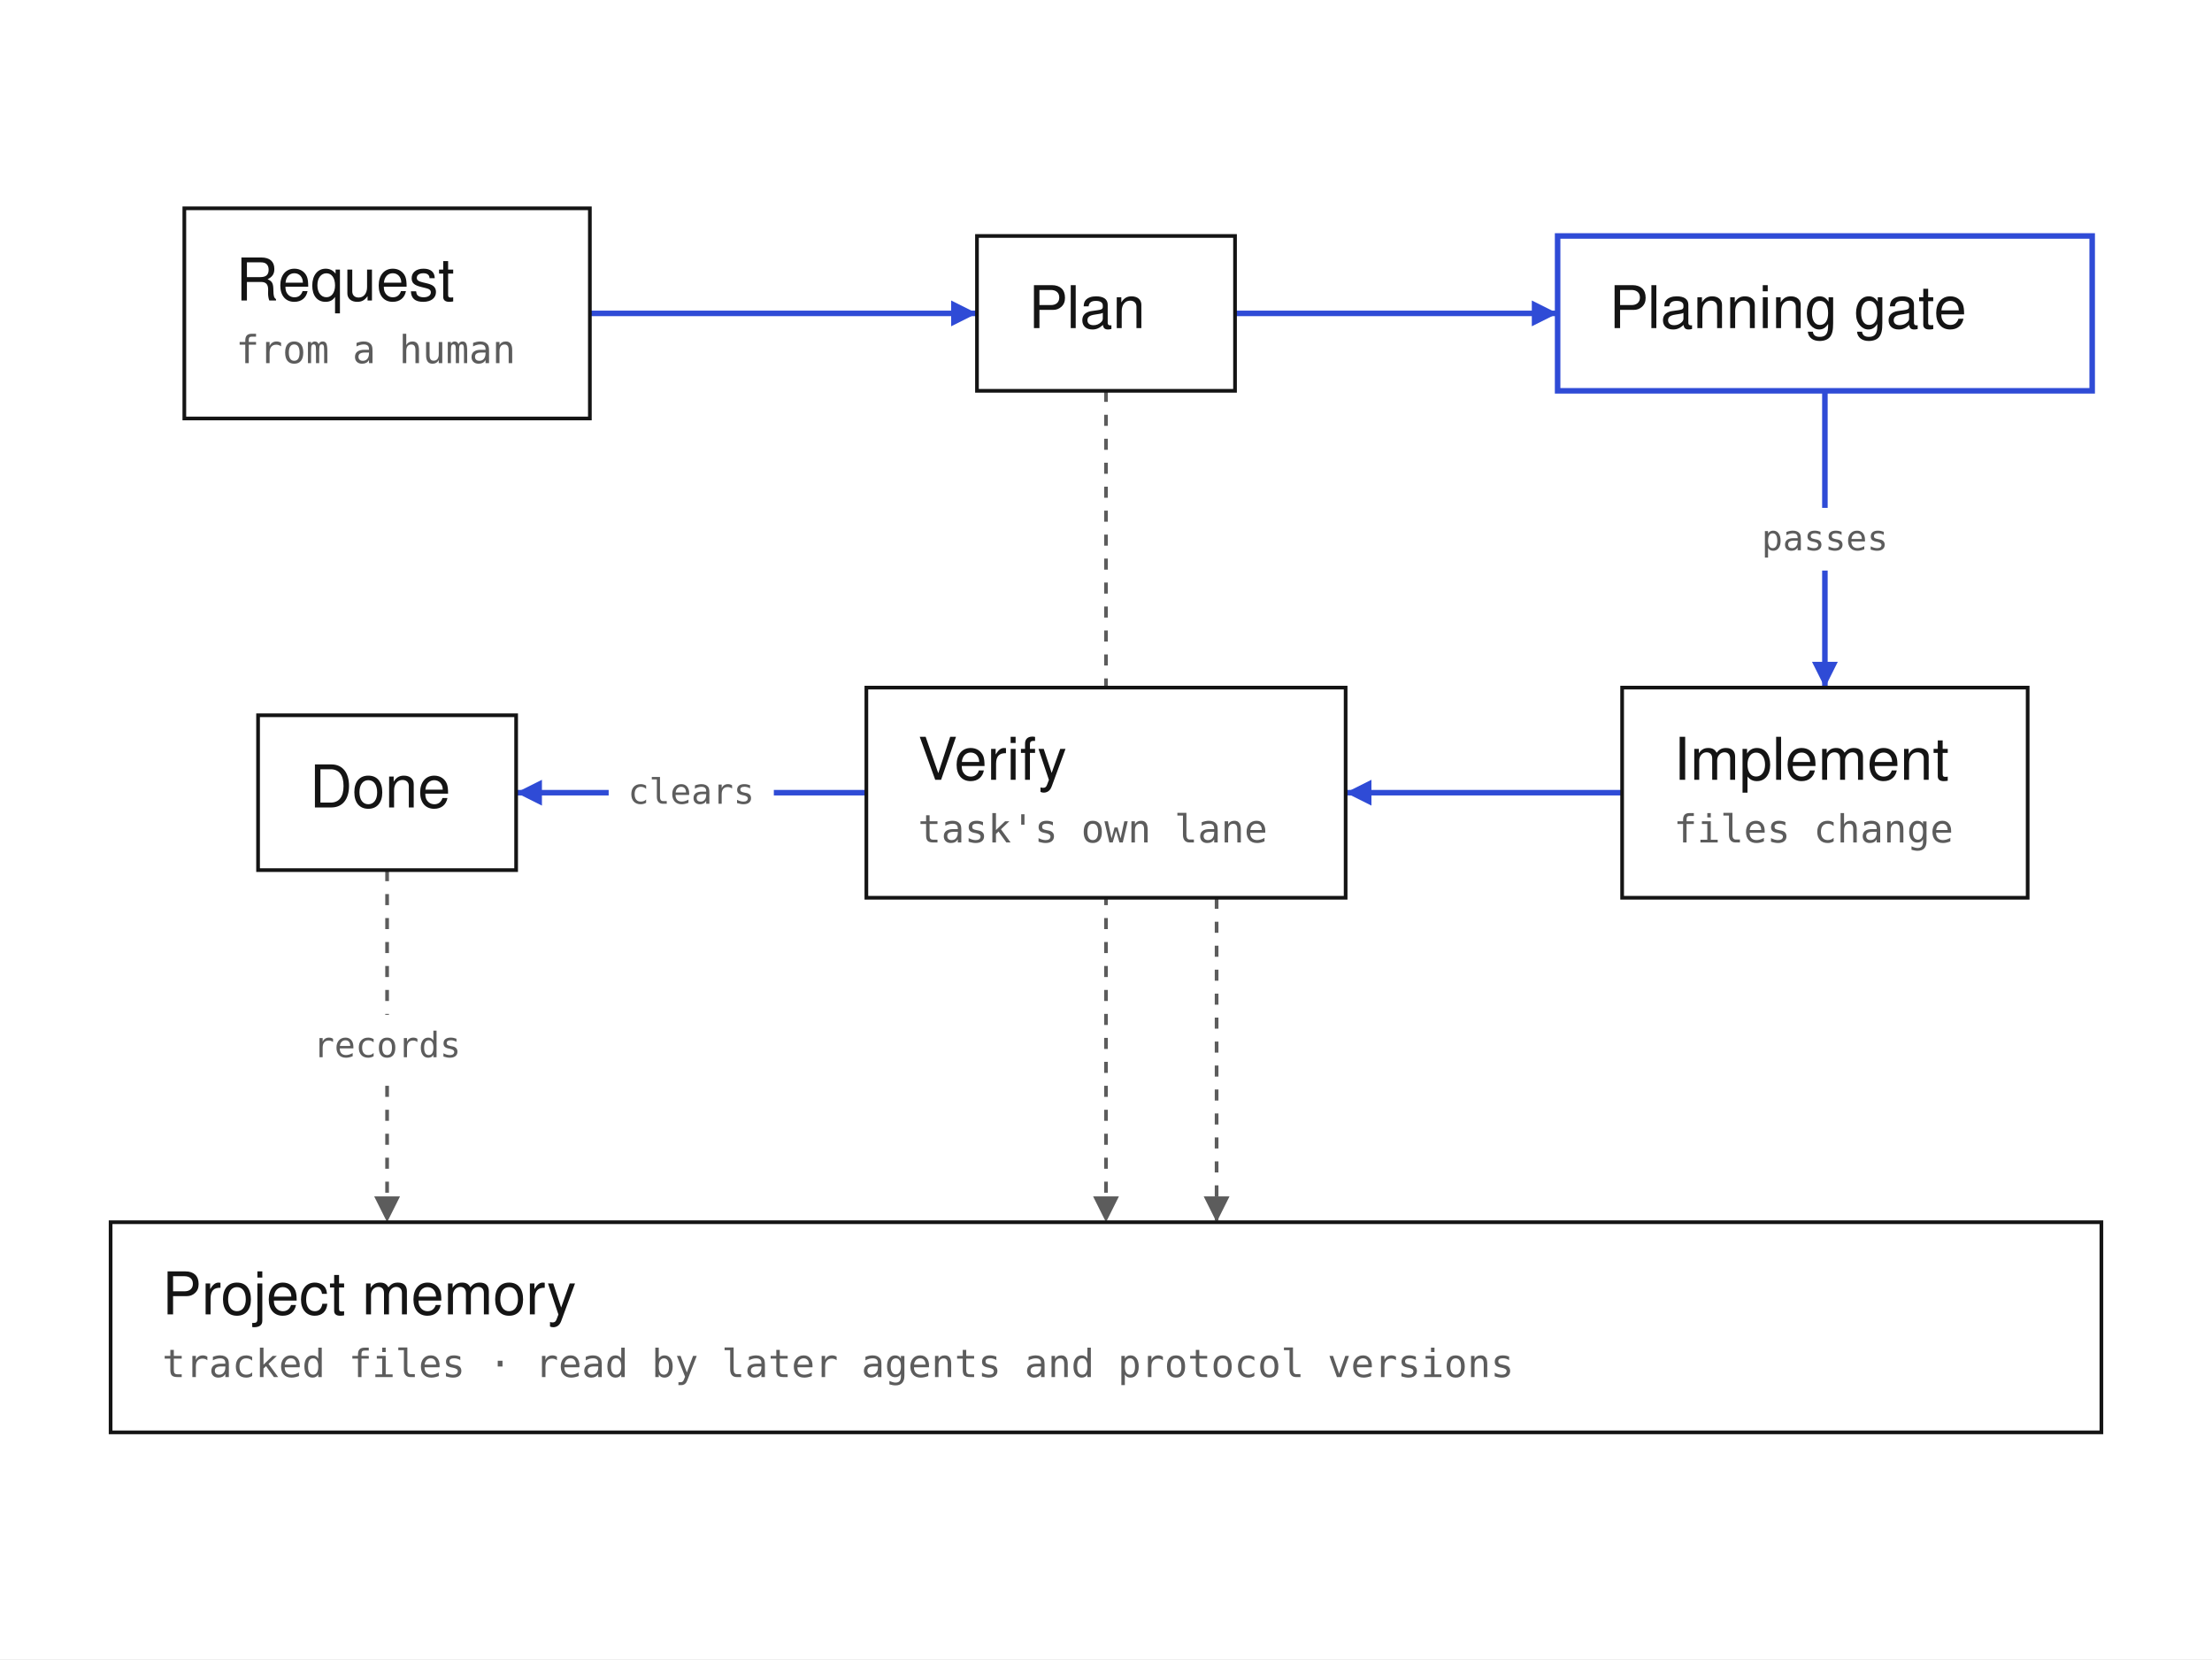
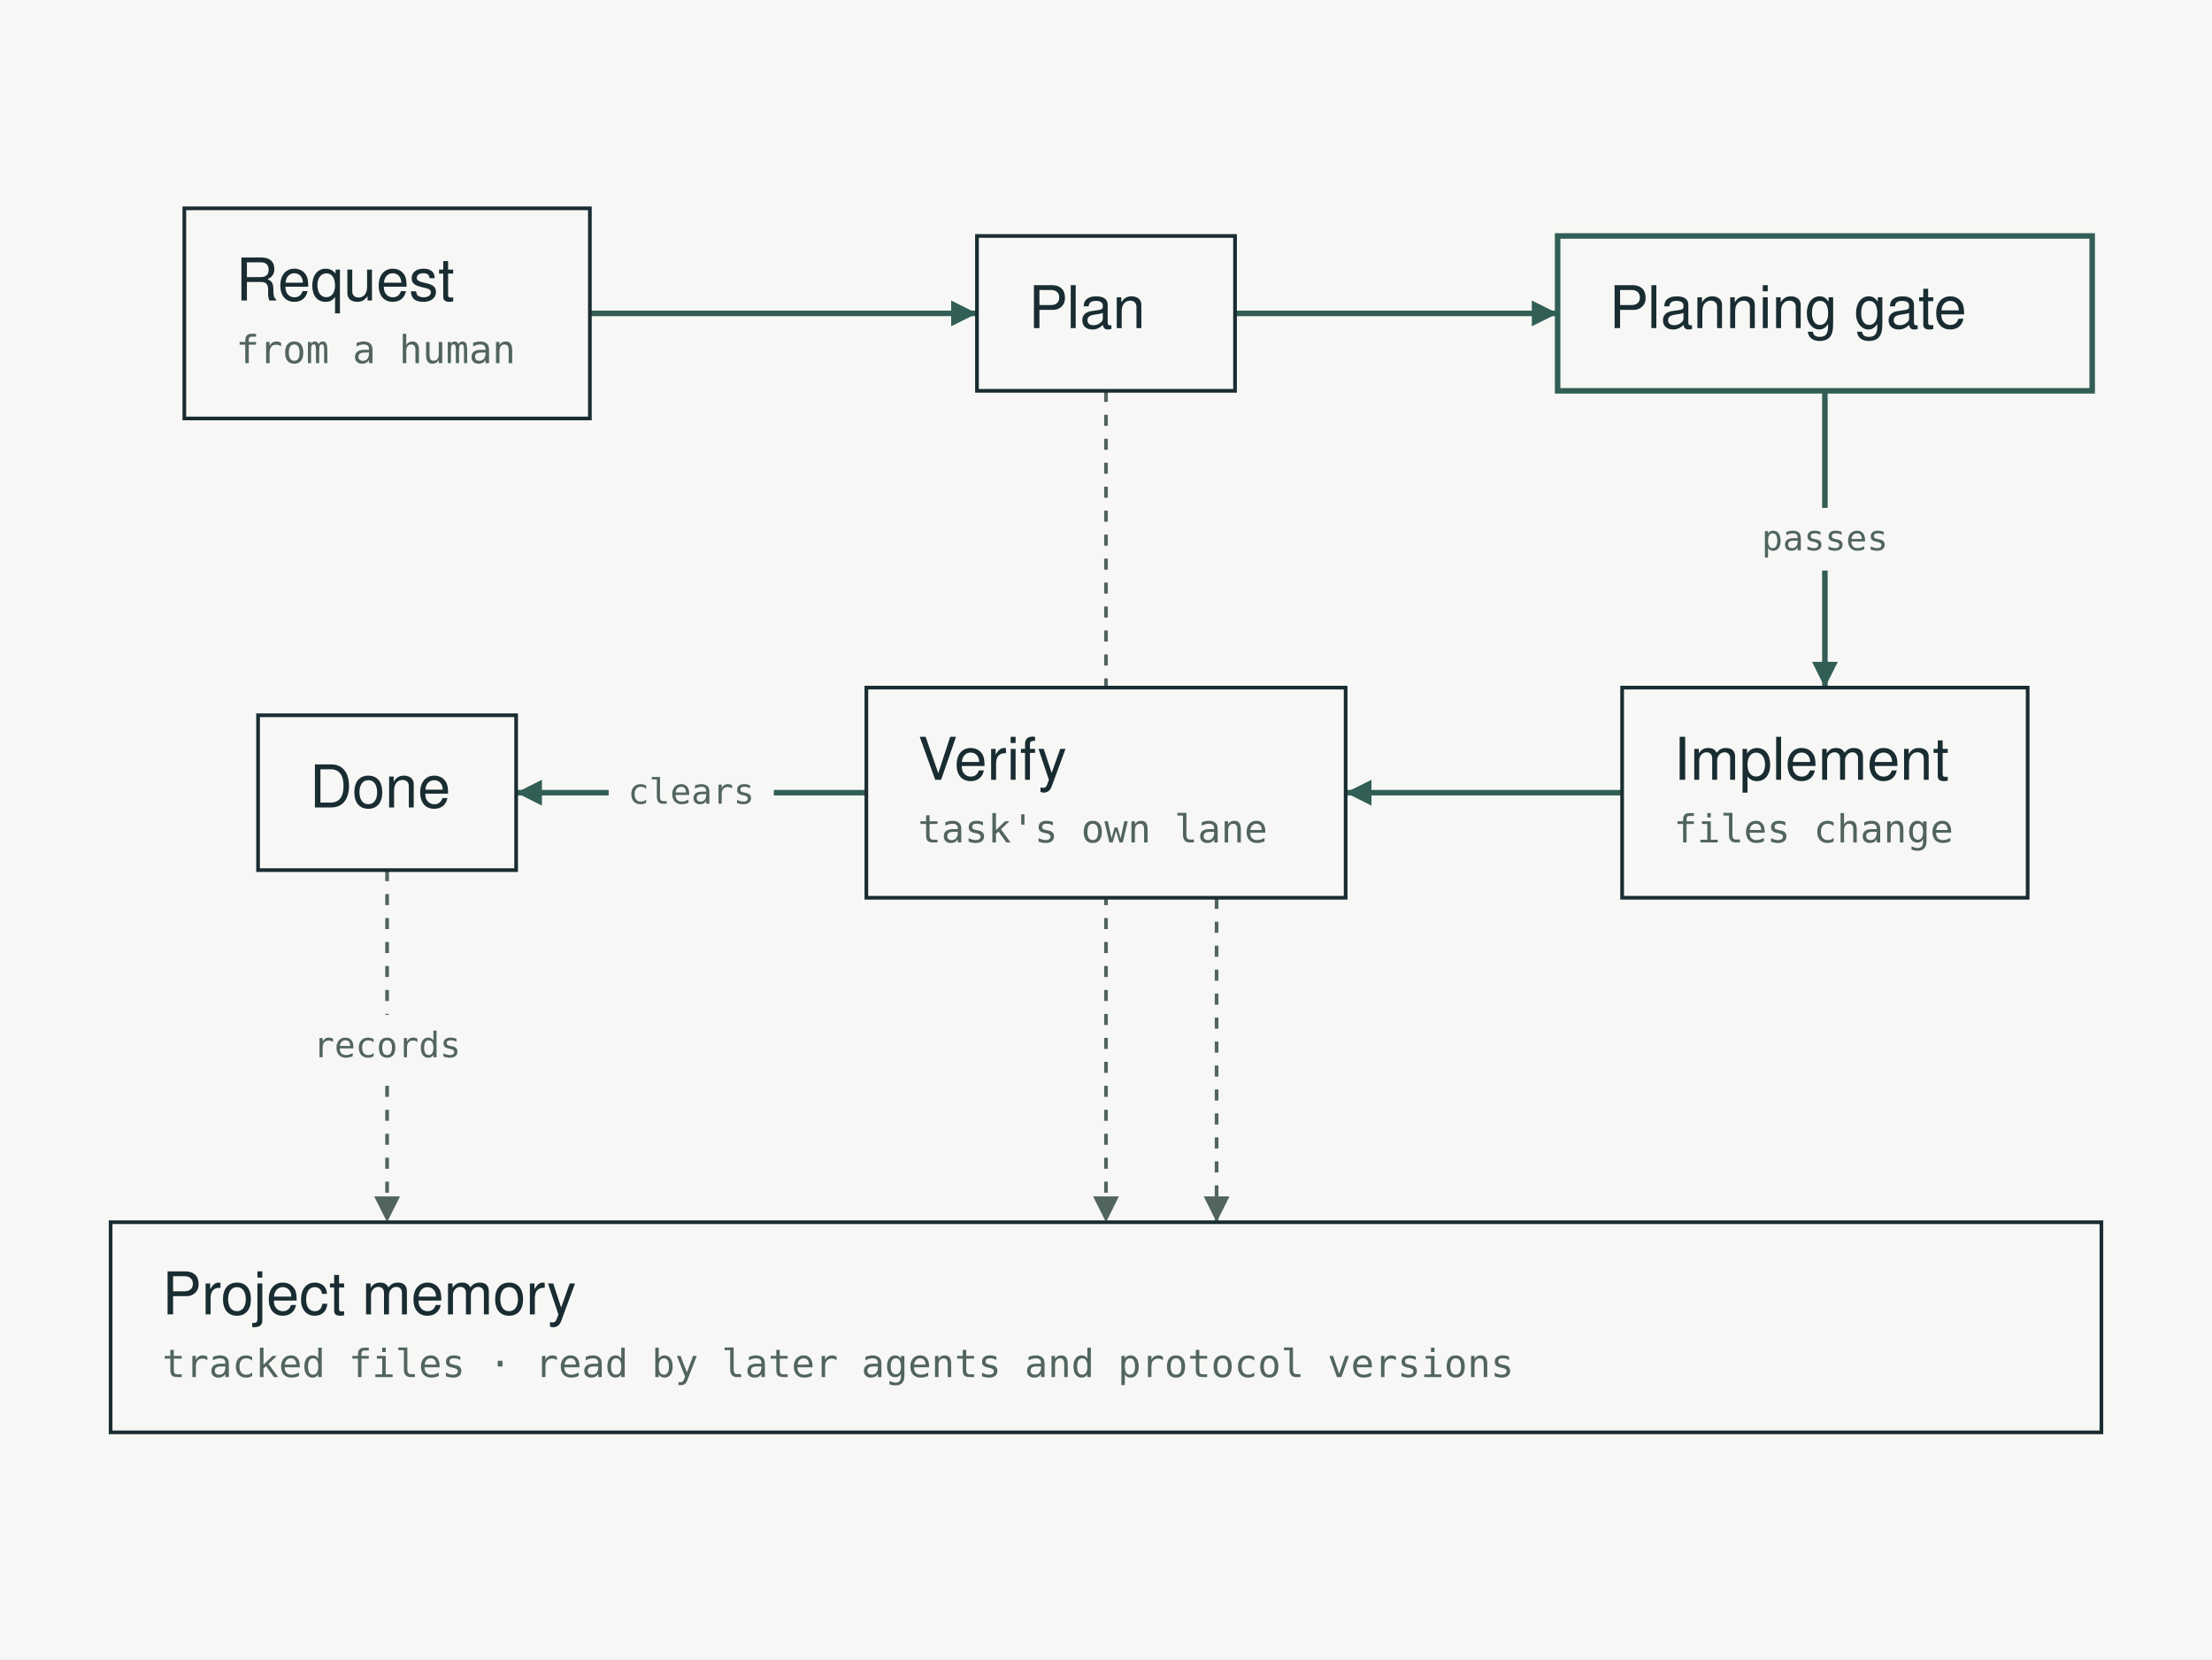
<svg xmlns="http://www.w3.org/2000/svg" viewBox="0 0 1200 900" role="img" aria-labelledby="autonomous-repository-template-title autonomous-repository-template-desc">
-   <rect width="1200" height="900" fill="#ffffff" />
-   <path d="M 320 170 L 530 170" fill="none" stroke="#2f4bd6" stroke-width="3" />
-   <path d="M 530 170 L 516 177 L 516 163 Z" fill="#2f4bd6" />
-   <path d="M 670 170 L 845 170" fill="none" stroke="#2f4bd6" stroke-width="3" />
-   <path d="M 845 170 L 831 177 L 831 163 Z" fill="#2f4bd6" />
-   <path d="M 990 212 L 990 373" fill="none" stroke="#2f4bd6" stroke-width="3" />
-   <path d="M 990 373 L 983 359 L 997 359 Z" fill="#2f4bd6" />
-   <rect x="945.2" y="275.5" width="89.6" height="34" fill="#ffffff" />
-   <text x="990" y="298.5" text-anchor="middle" fill="#5c5c5c" font-family="ui-monospace, Menlo, Consolas, monospace" font-size="19">passes</text>
-   <path d="M 880 430 L 730 430" fill="none" stroke="#2f4bd6" stroke-width="3" />
-   <path d="M 730 430 L 744 423 L 744 437 Z" fill="#2f4bd6" />
-   <path d="M 470 430 L 280 430" fill="none" stroke="#2f4bd6" stroke-width="3" />
-   <path d="M 280 430 L 294 423 L 294 437 Z" fill="#2f4bd6" />
-   <rect x="330.2" y="413" width="89.6" height="34" fill="#ffffff" />
-   <text x="375" y="436" text-anchor="middle" fill="#5c5c5c" font-family="ui-monospace, Menlo, Consolas, monospace" font-size="19">clears</text>
-   <path d="M 600 212 L 600 663" fill="none" stroke="#5c5c5c" stroke-width="2" stroke-dasharray="6 7" />
-   <path d="M 600 663 L 593 649 L 607 649 Z" fill="#5c5c5c" />
-   <path d="M 660 487 L 660 663" fill="none" stroke="#5c5c5c" stroke-width="2" stroke-dasharray="6 7" />
-   <path d="M 660 663 L 653 649 L 667 649 Z" fill="#5c5c5c" />
-   <path d="M 210 472 L 210 663" fill="none" stroke="#5c5c5c" stroke-width="2" stroke-dasharray="6 7" />
-   <path d="M 210 663 L 203 649 L 217 649 Z" fill="#5c5c5c" />
-   <rect x="159.4" y="550.5" width="101.2" height="34" fill="#ffffff" />
-   <text x="210" y="573.5" text-anchor="middle" fill="#5c5c5c" font-family="ui-monospace, Menlo, Consolas, monospace" font-size="19">records</text>
-   <rect x="100" y="113" width="220" height="114" fill="#ffffff" stroke="#141414" stroke-width="2" />
-   <text x="128" y="163" fill="#141414" font-family="'Helvetica Neue', Helvetica, Arial, sans-serif" font-size="32" font-weight="500">Request</text>
-   <text x="128" y="197" fill="#5c5c5c" font-family="ui-monospace, Menlo, Consolas, monospace" font-size="21">from a human</text>
-   <rect x="530" y="128" width="140" height="84" fill="#ffffff" stroke="#141414" stroke-width="2" />
-   <text x="558" y="178" fill="#141414" font-family="'Helvetica Neue', Helvetica, Arial, sans-serif" font-size="32" font-weight="500">Plan</text>
-   <rect x="845" y="128" width="290" height="84" fill="#ffffff" stroke="#2f4bd6" stroke-width="3" />
-   <text x="873" y="178" fill="#141414" font-family="'Helvetica Neue', Helvetica, Arial, sans-serif" font-size="32" font-weight="500">Planning gate</text>
-   <rect x="880" y="373" width="220" height="114" fill="#ffffff" stroke="#141414" stroke-width="2" />
-   <text x="908" y="423" fill="#141414" font-family="'Helvetica Neue', Helvetica, Arial, sans-serif" font-size="32" font-weight="500">Implement</text>
-   <text x="908" y="457" fill="#5c5c5c" font-family="ui-monospace, Menlo, Consolas, monospace" font-size="21">files change</text>
-   <rect x="470" y="373" width="260" height="114" fill="#ffffff" stroke="#141414" stroke-width="2" />
-   <text x="498" y="423" fill="#141414" font-family="'Helvetica Neue', Helvetica, Arial, sans-serif" font-size="32" font-weight="500">Verify</text>
-   <text x="498" y="457" fill="#5c5c5c" font-family="ui-monospace, Menlo, Consolas, monospace" font-size="21">task's own lane</text>
-   <rect x="140" y="388" width="140" height="84" fill="#ffffff" stroke="#141414" stroke-width="2" />
-   <text x="168" y="438" fill="#141414" font-family="'Helvetica Neue', Helvetica, Arial, sans-serif" font-size="32" font-weight="500">Done</text>
-   <rect x="60" y="663" width="1080" height="114" fill="#ffffff" stroke="#141414" stroke-width="2" />
-   <text x="88" y="713" fill="#141414" font-family="'Helvetica Neue', Helvetica, Arial, sans-serif" font-size="32" font-weight="500">Project memory</text>
-   <text x="88" y="747" fill="#5c5c5c" font-family="ui-monospace, Menlo, Consolas, monospace" font-size="21">tracked files · read by later agents and protocol versions</text>
+   <rect width="1200" height="900" fill="#f7f8f5" />
+   <path d="M 320 170 L 530 170" fill="none" stroke="#315e55" stroke-width="3" />
+   <path d="M 530 170 L 516 177 L 516 163 Z" fill="#315e55" />
+   <path d="M 670 170 L 845 170" fill="none" stroke="#315e55" stroke-width="3" />
+   <path d="M 845 170 L 831 177 L 831 163 Z" fill="#315e55" />
+   <path d="M 990 212 L 990 373" fill="none" stroke="#315e55" stroke-width="3" />
+   <path d="M 990 373 L 983 359 L 997 359 Z" fill="#315e55" />
+   <rect x="945.2" y="275.5" width="89.6" height="34" fill="#f7f8f5" />
+   <text x="990" y="298.5" text-anchor="middle" fill="#526460" font-family="ui-monospace, Menlo, Consolas, monospace" font-size="19">passes</text>
+   <path d="M 880 430 L 730 430" fill="none" stroke="#315e55" stroke-width="3" />
+   <path d="M 730 430 L 744 423 L 744 437 Z" fill="#315e55" />
+   <path d="M 470 430 L 280 430" fill="none" stroke="#315e55" stroke-width="3" />
+   <path d="M 280 430 L 294 423 L 294 437 Z" fill="#315e55" />
+   <rect x="330.2" y="413" width="89.6" height="34" fill="#f7f8f5" />
+   <text x="375" y="436" text-anchor="middle" fill="#526460" font-family="ui-monospace, Menlo, Consolas, monospace" font-size="19">clears</text>
+   <path d="M 600 212 L 600 663" fill="none" stroke="#526460" stroke-width="2" stroke-dasharray="6 7" />
+   <path d="M 600 663 L 593 649 L 607 649 Z" fill="#526460" />
+   <path d="M 660 487 L 660 663" fill="none" stroke="#526460" stroke-width="2" stroke-dasharray="6 7" />
+   <path d="M 660 663 L 653 649 L 667 649 Z" fill="#526460" />
+   <path d="M 210 472 L 210 663" fill="none" stroke="#526460" stroke-width="2" stroke-dasharray="6 7" />
+   <path d="M 210 663 L 203 649 L 217 649 Z" fill="#526460" />
+   <rect x="159.4" y="550.5" width="101.2" height="34" fill="#f7f8f5" />
+   <text x="210" y="573.5" text-anchor="middle" fill="#526460" font-family="ui-monospace, Menlo, Consolas, monospace" font-size="19">records</text>
+   <rect x="100" y="113" width="220" height="114" fill="#f7f8f5" stroke="#192c32" stroke-width="2" />
+   <text x="128" y="163" fill="#192c32" font-family="'Helvetica Neue', Helvetica, Arial, sans-serif" font-size="32" font-weight="500">Request</text>
+   <text x="128" y="197" fill="#526460" font-family="ui-monospace, Menlo, Consolas, monospace" font-size="21">from a human</text>
+   <rect x="530" y="128" width="140" height="84" fill="#f7f8f5" stroke="#192c32" stroke-width="2" />
+   <text x="558" y="178" fill="#192c32" font-family="'Helvetica Neue', Helvetica, Arial, sans-serif" font-size="32" font-weight="500">Plan</text>
+   <rect x="845" y="128" width="290" height="84" fill="#f7f8f5" stroke="#315e55" stroke-width="3" />
+   <text x="873" y="178" fill="#192c32" font-family="'Helvetica Neue', Helvetica, Arial, sans-serif" font-size="32" font-weight="500">Planning gate</text>
+   <rect x="880" y="373" width="220" height="114" fill="#f7f8f5" stroke="#192c32" stroke-width="2" />
+   <text x="908" y="423" fill="#192c32" font-family="'Helvetica Neue', Helvetica, Arial, sans-serif" font-size="32" font-weight="500">Implement</text>
+   <text x="908" y="457" fill="#526460" font-family="ui-monospace, Menlo, Consolas, monospace" font-size="21">files change</text>
+   <rect x="470" y="373" width="260" height="114" fill="#f7f8f5" stroke="#192c32" stroke-width="2" />
+   <text x="498" y="423" fill="#192c32" font-family="'Helvetica Neue', Helvetica, Arial, sans-serif" font-size="32" font-weight="500">Verify</text>
+   <text x="498" y="457" fill="#526460" font-family="ui-monospace, Menlo, Consolas, monospace" font-size="21">task's own lane</text>
+   <rect x="140" y="388" width="140" height="84" fill="#f7f8f5" stroke="#192c32" stroke-width="2" />
+   <text x="168" y="438" fill="#192c32" font-family="'Helvetica Neue', Helvetica, Arial, sans-serif" font-size="32" font-weight="500">Done</text>
+   <rect x="60" y="663" width="1080" height="114" fill="#f7f8f5" stroke="#192c32" stroke-width="2" />
+   <text x="88" y="713" fill="#192c32" font-family="'Helvetica Neue', Helvetica, Arial, sans-serif" font-size="32" font-weight="500">Project memory</text>
+   <text x="88" y="747" fill="#526460" font-family="ui-monospace, Menlo, Consolas, monospace" font-size="21">tracked files · read by later agents and protocol versions</text>
</svg>
